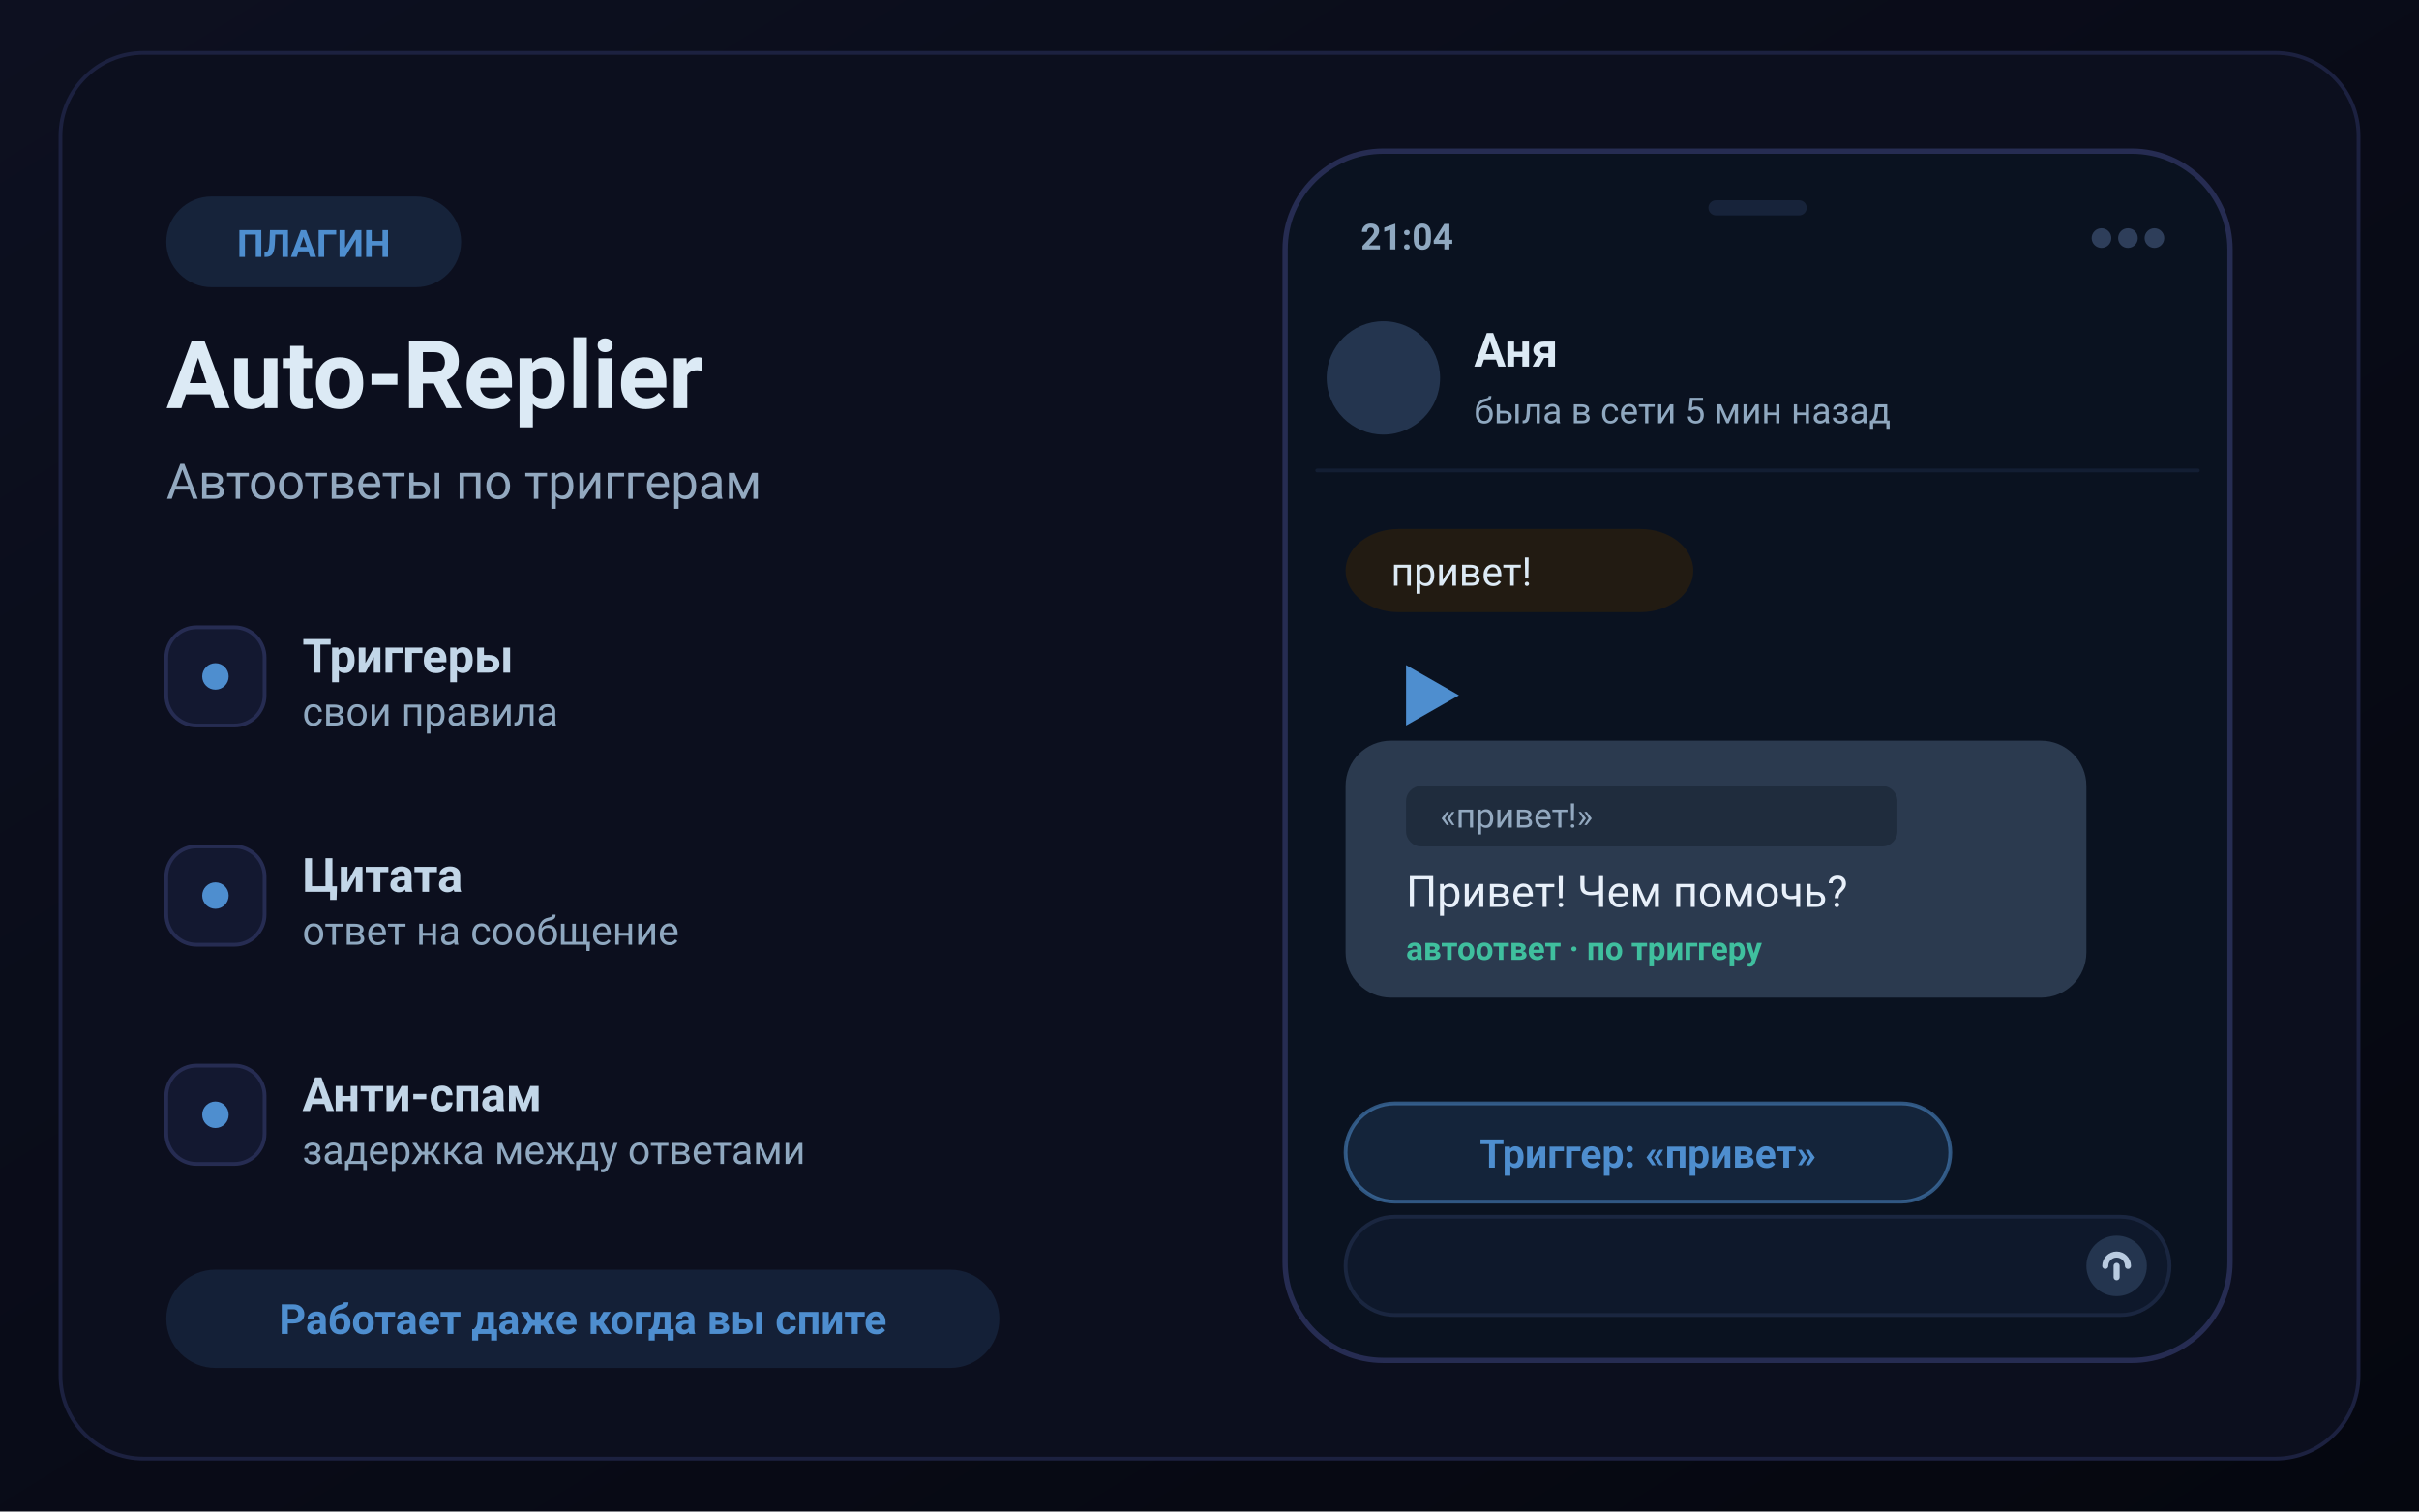
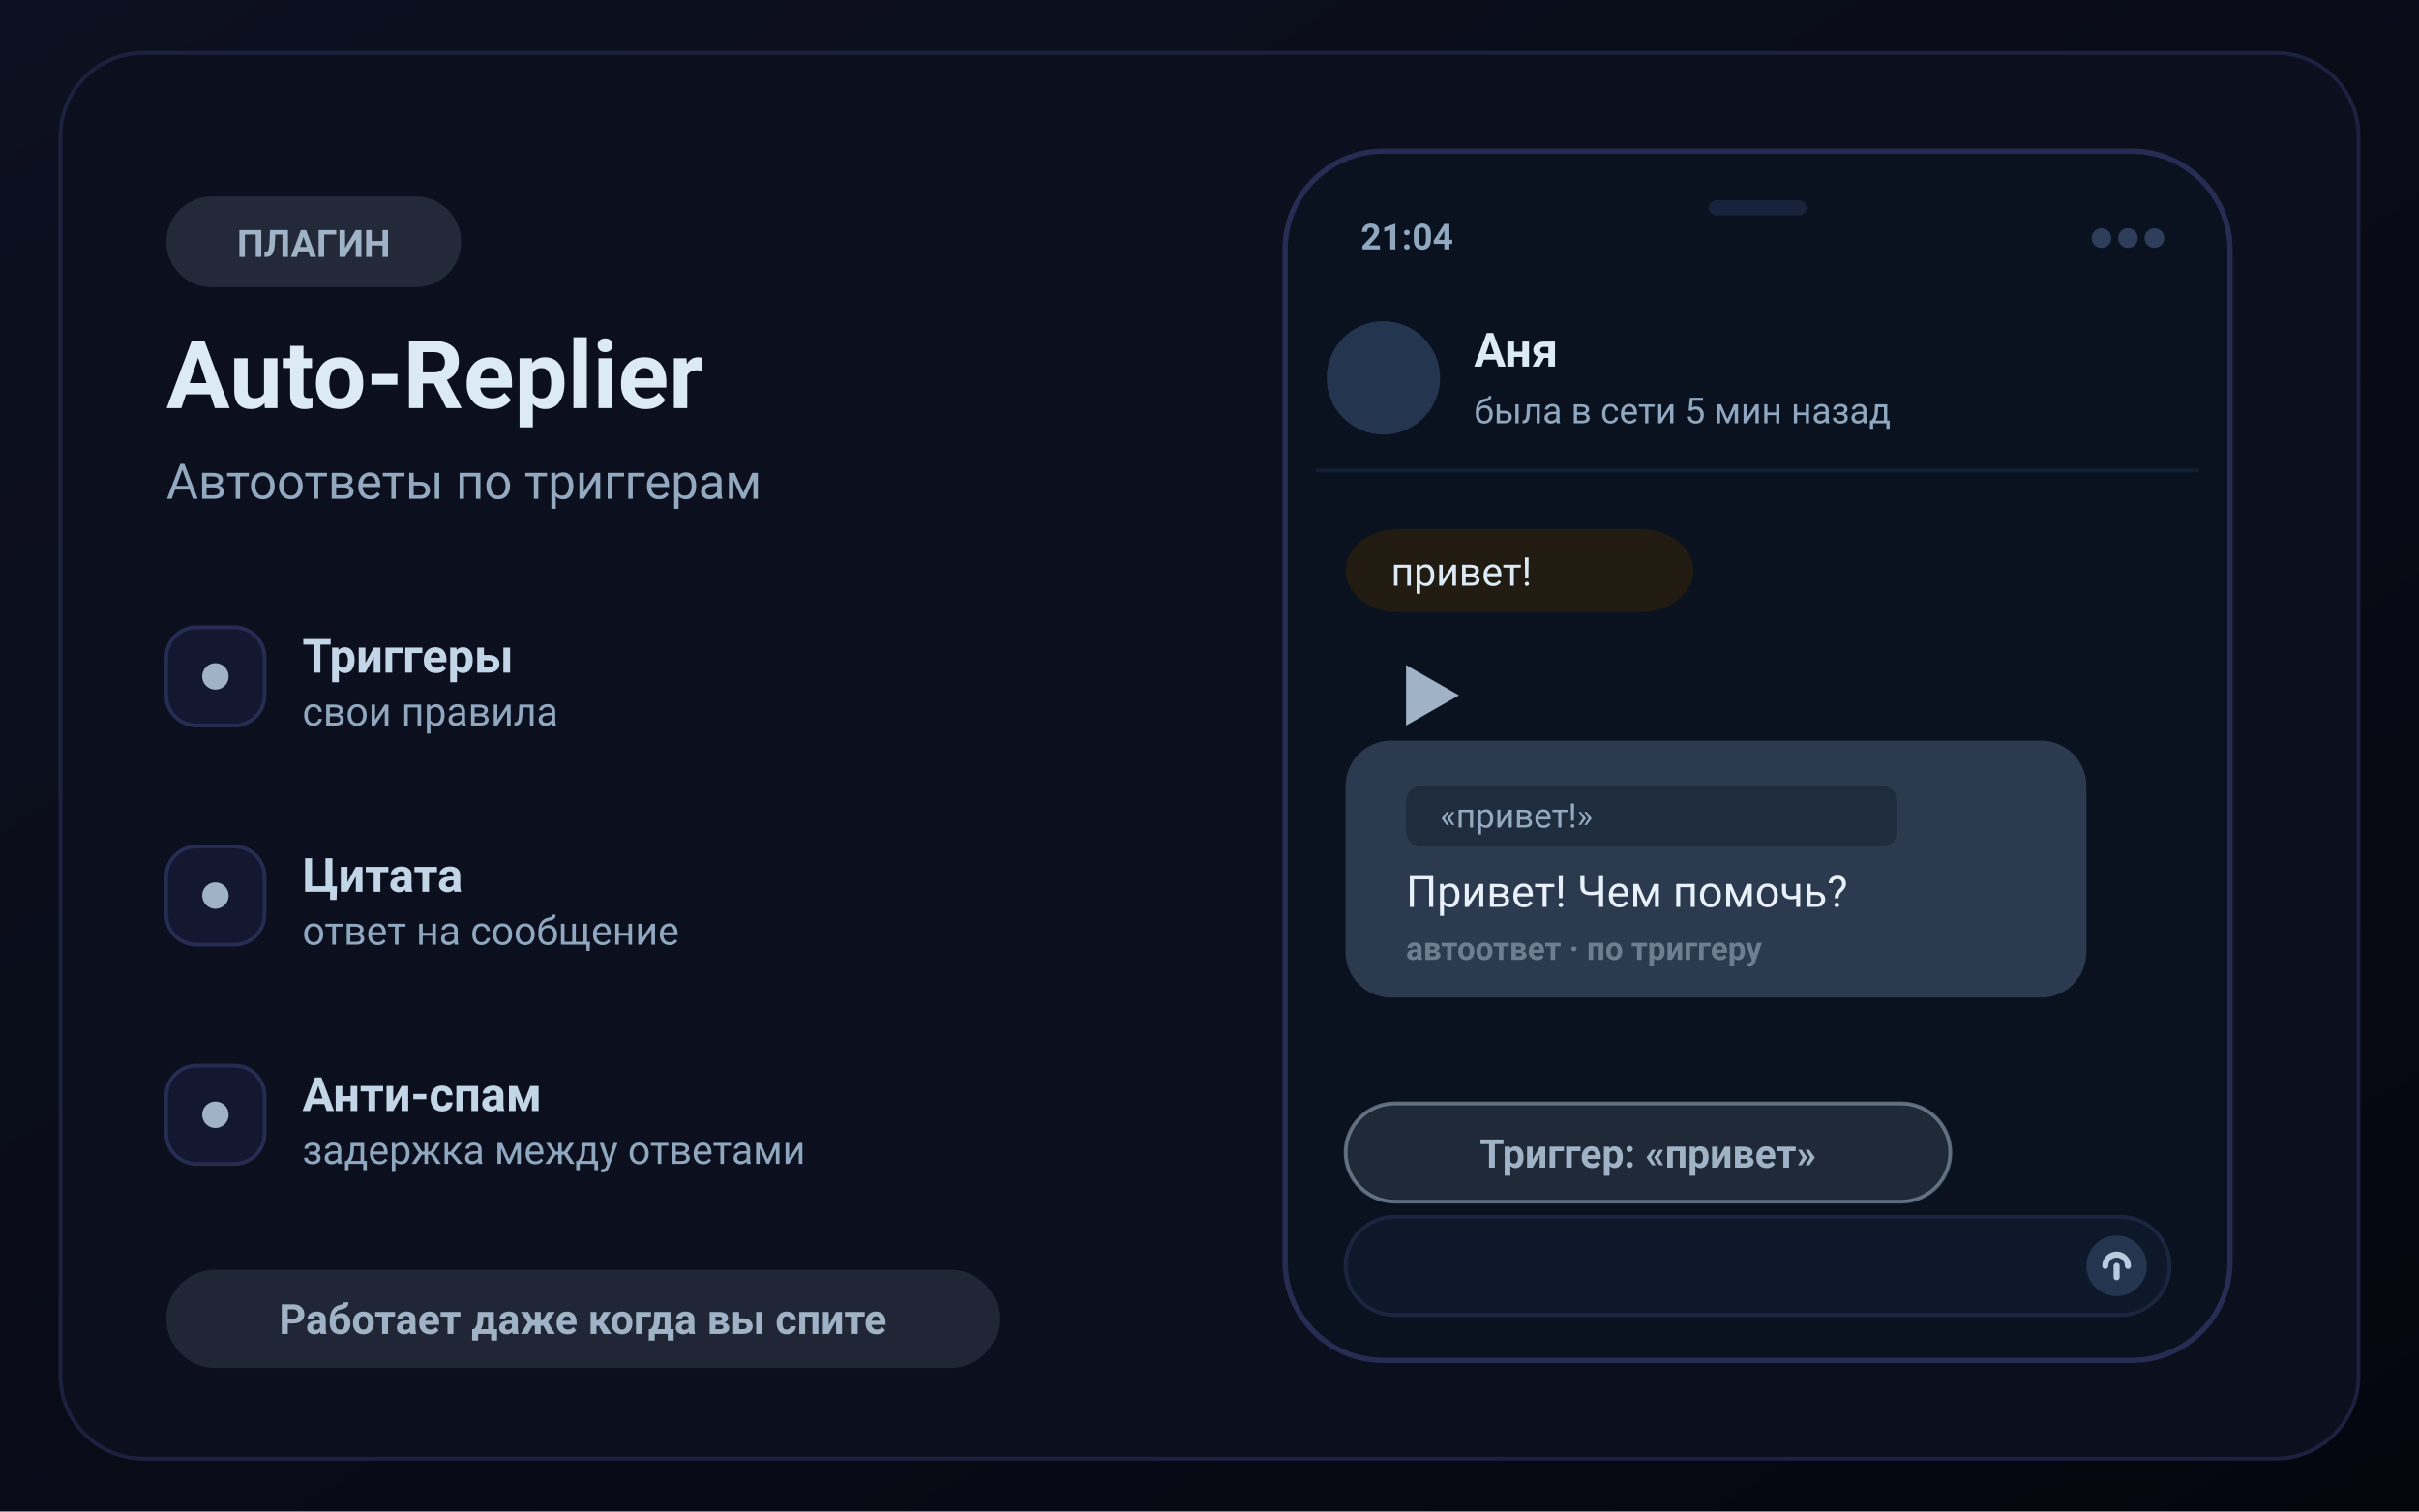
<svg xmlns="http://www.w3.org/2000/svg" width="640" height="400" viewBox="0 0 640 400" font-family="'Segoe UI', Roboto, system-ui, sans-serif">
  <defs>
    <linearGradient id="bg" x1="0" y1="0" x2="1" y2="1">
      <stop offset="0" stop-color="#0d1020" />
      <stop offset="1" stop-color="#05070f" />
    </linearGradient>
    <linearGradient id="nft" x1="0" y1="0" x2="1" y2="1">
-       <stop offset="0" stop-color="#8FE8DC" />
-       <stop offset="1" stop-color="#1E8F83" />
+       <stop offset="0" stop-color="#d8dfe8" />
+       <stop offset="1" stop-color="#3a4454" />
    </linearGradient>
  </defs>
  <rect width="640" height="400" fill="url(#bg)" />
  <rect x="16" y="14" width="608" height="372" rx="22" fill="#0c0f1e" stroke="#1c2140" />
-   <rect x="44" y="52" width="78" height="24" rx="12" fill="#4e8ecf" fill-opacity="0.16" />
-   <text x="83" y="68" font-size="10" fill="#4e8ecf" font-weight="700" text-anchor="middle">ПЛАГИН</text>
+   <rect x="44" y="52" width="78" height="24" rx="12" fill="#9fb2c6" fill-opacity="0.16" />
+   <text x="83" y="68" font-size="10" fill="#9fb2c6" font-weight="700" text-anchor="middle">ПЛАГИН</text>
  <text x="44" y="108" font-size="25" fill="#DCEAF5" font-weight="700">Auto-Replier</text>
  <text x="44" y="132" font-size="13" fill="#93A9C0">Автоответы по триггерам</text>
  <rect x="44" y="166" width="26" height="26" rx="8" fill="#131830" stroke="#262c52" stroke-width="1" />
-   <circle cx="57" cy="179" r="3.5" fill="#4e8ecf" />
+   <circle cx="57" cy="179" r="3.5" fill="#9fb2c6" />
  <text x="80" y="178" font-size="12.5" fill="#C2D6E8" font-weight="600">Триггеры</text>
  <text x="80" y="192" font-size="10.5" fill="#8FA8C0">свои правила</text>
  <rect x="44" y="224" width="26" height="26" rx="8" fill="#131830" stroke="#262c52" stroke-width="1" />
-   <circle cx="57" cy="237" r="3.5" fill="#4e8ecf" />
+   <circle cx="57" cy="237" r="3.5" fill="#9fb2c6" />
  <text x="80" y="236" font-size="12.5" fill="#C2D6E8" font-weight="600">Цитата</text>
  <text x="80" y="250" font-size="10.5" fill="#8FA8C0">ответ на сообщение</text>
  <rect x="44" y="282" width="26" height="26" rx="8" fill="#131830" stroke="#262c52" stroke-width="1" />
-   <circle cx="57" cy="295" r="3.5" fill="#4e8ecf" />
+   <circle cx="57" cy="295" r="3.5" fill="#9fb2c6" />
  <text x="80" y="294" font-size="12.5" fill="#C2D6E8" font-weight="600">Анти-спам</text>
  <text x="80" y="308" font-size="10.5" fill="#8FA8C0">задержка между ответами</text>
-   <rect x="44" y="336" width="220.4" height="26" rx="13" fill="#4e8ecf" fill-opacity="0.14" />
-   <text x="154.2" y="353" font-size="11" fill="#4e8ecf" font-weight="700" text-anchor="middle">Работает даже когда вы спите</text>
+   <rect x="44" y="336" width="220.4" height="26" rx="13" fill="#9fb2c6" fill-opacity="0.14" />
+   <text x="154.2" y="353" font-size="11" fill="#9fb2c6" font-weight="700" text-anchor="middle">Работает даже когда вы спите</text>
  <rect x="340" y="40" width="250" height="320" rx="26" fill="#0A1220" stroke="#262c52" stroke-width="1.4" />
  <rect x="348" y="48" width="234" height="304" rx="20" fill="#0A1220" />
  <rect x="452" y="53" width="26" height="4" rx="2" fill="#17233A" />
  <text x="360" y="66" font-size="9.5" fill="#8FA8C0" font-weight="600">21:04</text>
  <circle cx="556" cy="63" r="2.6" fill="#2E3E5A" />
  <circle cx="563" cy="63" r="2.6" fill="#2E3E5A" />
  <circle cx="570" cy="63" r="2.6" fill="#2E3E5A" />
  <circle cx="366" cy="100" r="15" fill="#24354F" />
  <text x="390" y="97" font-size="12.5" fill="#DCEAF5" font-weight="700">Аня</text>
  <text x="390" y="112" font-size="9.5" fill="#8FA8C0">была в сети 5 мин назад</text>
  <rect x="348" y="124" width="234" height="1" rx="0.5" fill="#131E33" />
  <rect x="356" y="140" width="92" height="22" rx="14" fill="#221b12" />
  <text x="368" y="155" font-size="10.5" fill="#DCEAF5">привет!</text>
-   <path d="M372 176 l14 8 -14 8z" fill="#4e8ecf" />
+   <path d="M372 176 l14 8 -14 8z" fill="#9fb2c6" />
  <rect x="356" y="196" width="196" height="68" rx="12" fill="#2b3a4f" />
  <rect x="372" y="208" width="130" height="16" rx="4" fill="#1f2c3d" />
  <text x="381" y="219" font-size="9" fill="#93A9C0">«привет!»</text>
  <text x="372" y="240" font-size="11.5" fill="#e8f0fa">Привет! Чем помочь?</text>
-   <text x="372" y="254" font-size="8.5" fill="#3FBF9E" font-weight="600">автоответ · по триггеру</text>
-   <rect x="356" y="292" width="160" height="26" rx="13.0" fill="#4e8ecf" fill-opacity="0.15" stroke="#4e8ecf" stroke-opacity="0.55" />
-   <text x="436.0" y="309.0" font-size="10.5" fill="#4e8ecf" font-weight="700" text-anchor="middle">Триггер: «привет»</text>
+   <text x="372" y="254" font-size="8.5" fill="#6f7d90" font-weight="600">автоответ · по триггеру</text>
+   <rect x="356" y="292" width="160" height="26" rx="13.0" fill="#9fb2c6" fill-opacity="0.15" stroke="#9fb2c6" stroke-opacity="0.55" />
+   <text x="436.0" y="309.0" font-size="10.5" fill="#9fb2c6" font-weight="700" text-anchor="middle">Триггер: «привет»</text>
  <rect x="356" y="322" width="218" height="26" rx="13" fill="#0E182B" stroke="#1A2640" stroke-width="1" />
  <circle cx="560" cy="335" r="8" fill="#24354F" />
  <path d="M557 335 a3 3 0 0 1 6 0 M560 335 v3" stroke="#B9CBE0" stroke-width="1.6" stroke-linecap="round" fill="none" />
</svg>
